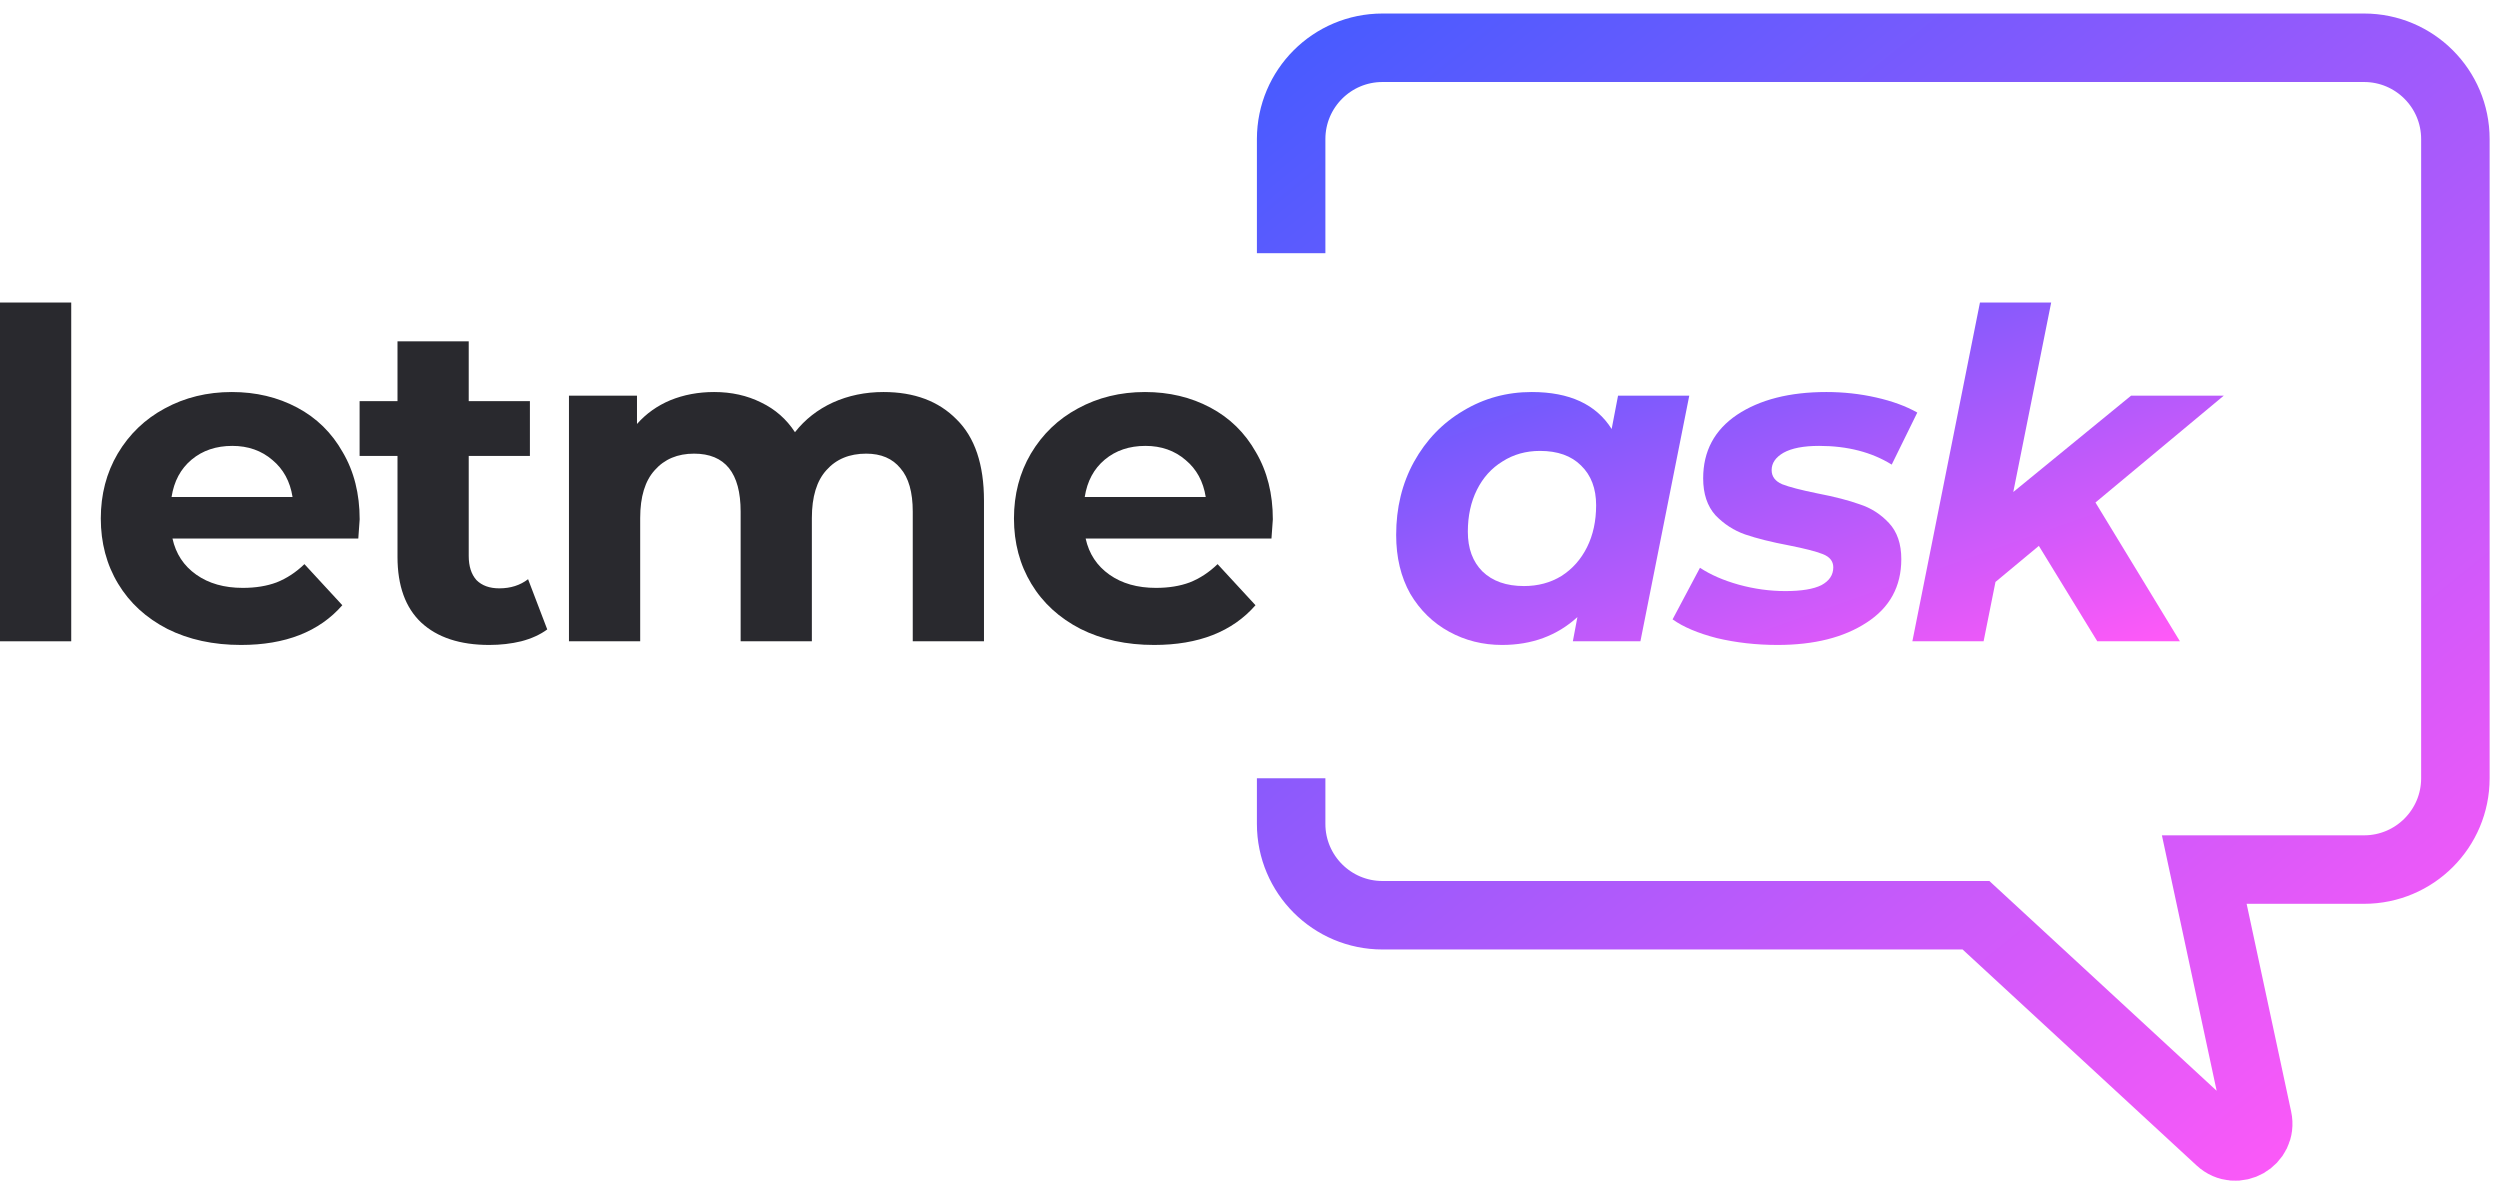
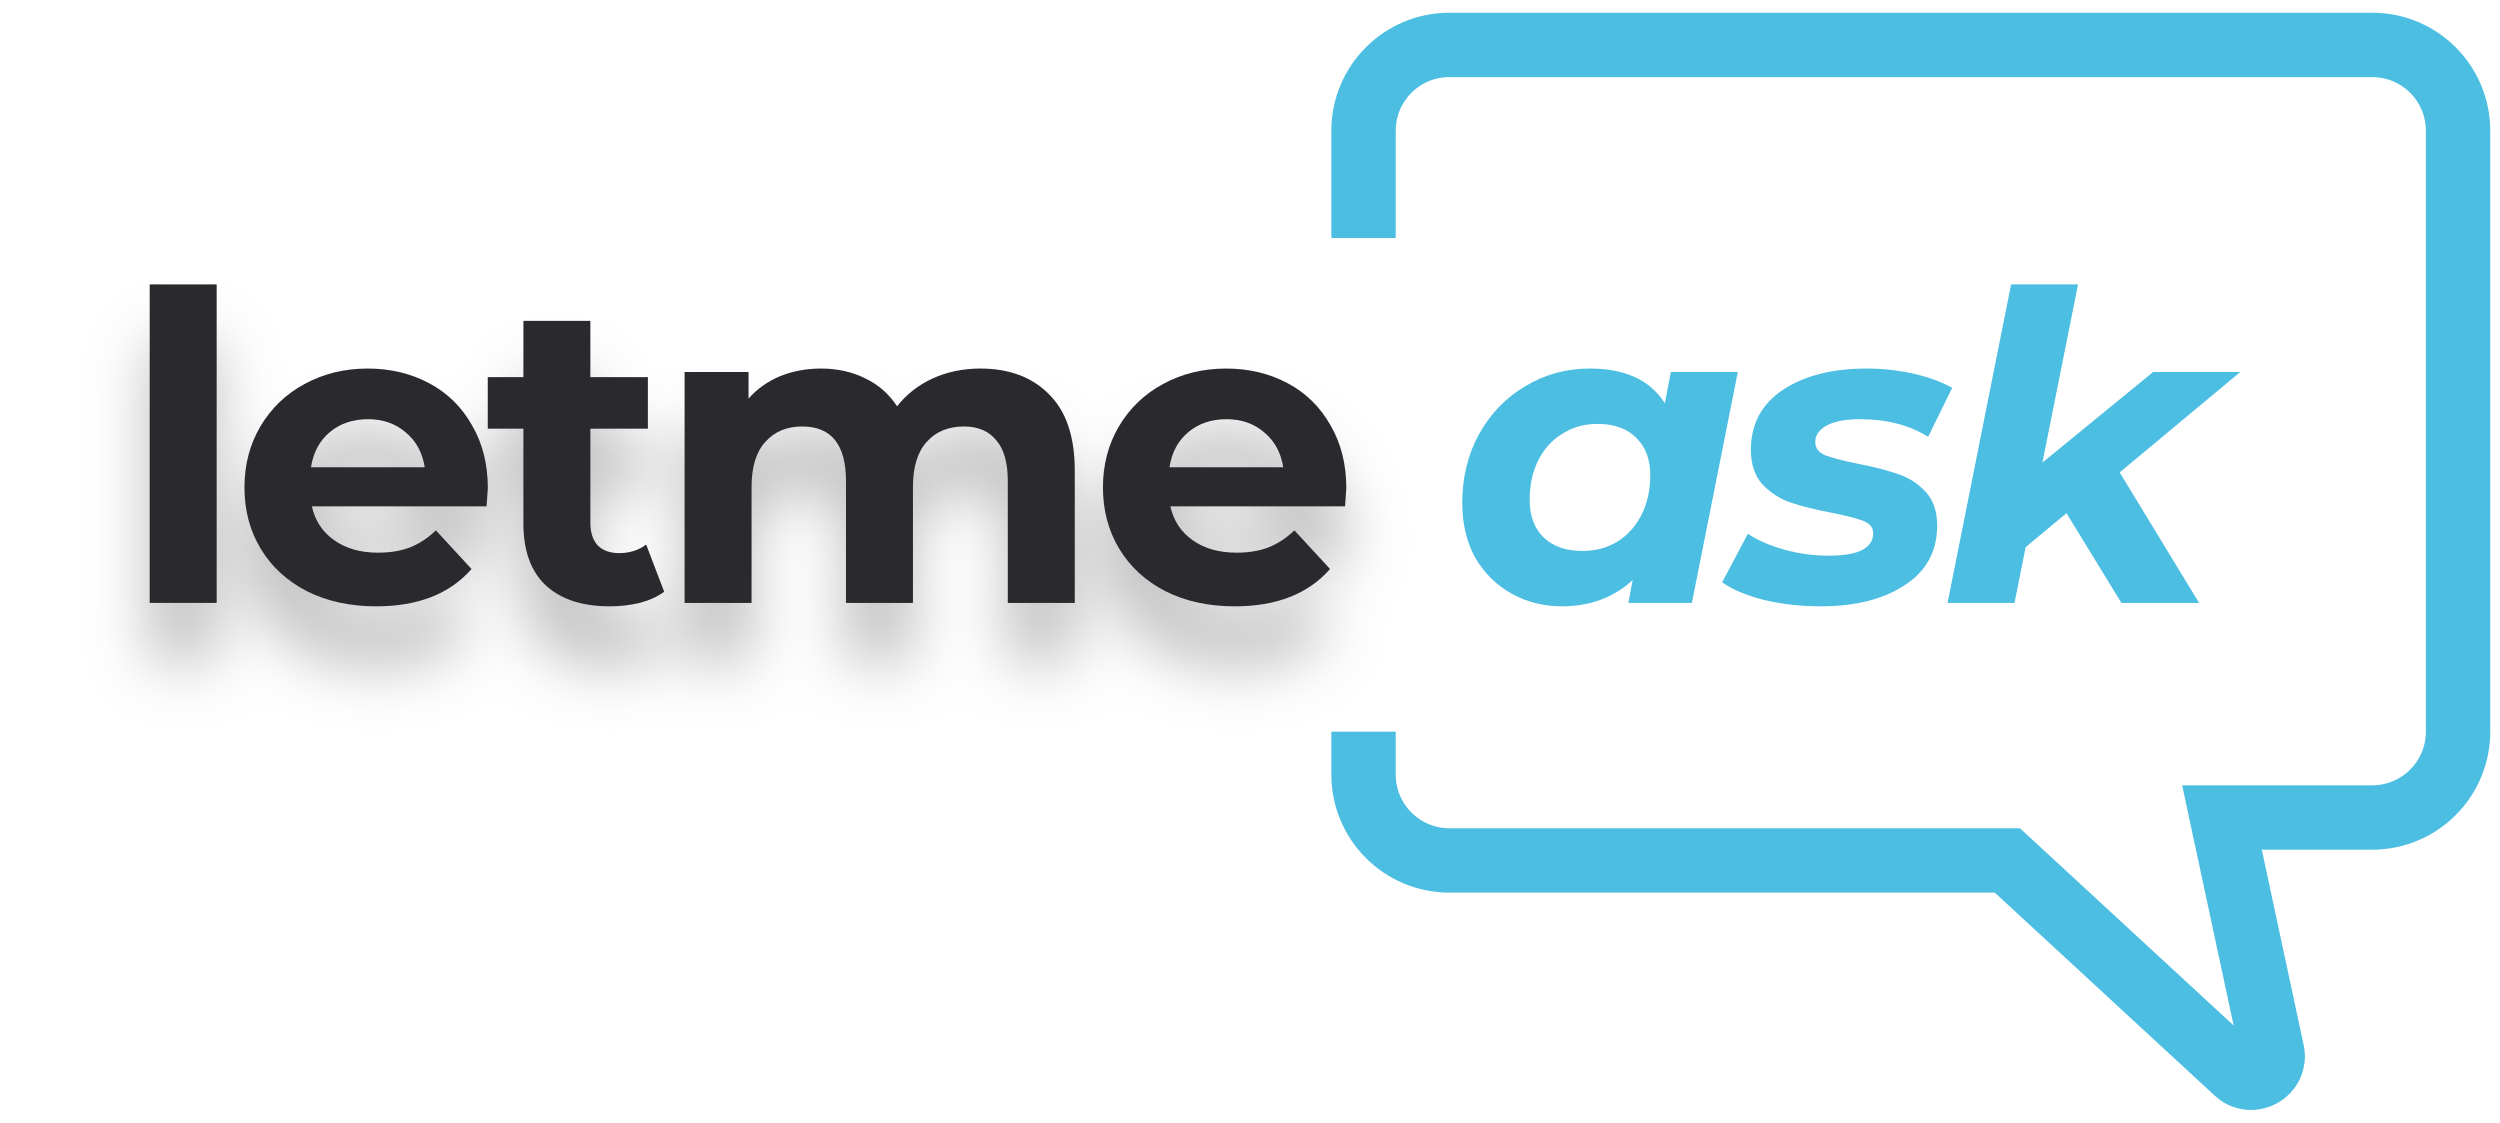
- <svg xmlns="http://www.w3.org/2000/svg" width="157" height="75" viewBox="0 0 157 75" fill="none">
-   <path d="M0 18.999H4.473V40.273H0V18.999Z" fill="#29292E" />
-   <path d="M22.587 32.618C22.587 32.675 22.558 33.077 22.501 33.822H10.832C11.042 34.778 11.539 35.533 12.323 36.087C13.106 36.642 14.081 36.919 15.247 36.919C16.05 36.919 16.757 36.804 17.369 36.575C18 36.326 18.583 35.944 19.118 35.428L21.498 38.008C20.045 39.671 17.923 40.503 15.133 40.503C13.393 40.503 11.854 40.168 10.516 39.499C9.178 38.811 8.146 37.865 7.42 36.661C6.693 35.457 6.33 34.09 6.33 32.561C6.33 31.051 6.684 29.694 7.391 28.489C8.117 27.266 9.102 26.32 10.344 25.651C11.606 24.963 13.011 24.619 14.559 24.619C16.069 24.619 17.436 24.944 18.659 25.593C19.883 26.243 20.838 27.18 21.526 28.403C22.234 29.608 22.587 31.012 22.587 32.618ZM14.588 28.002C13.575 28.002 12.724 28.289 12.036 28.862C11.348 29.436 10.927 30.219 10.774 31.213H18.372C18.22 30.238 17.799 29.464 17.111 28.891C16.423 28.298 15.582 28.002 14.588 28.002Z" fill="#29292E" />
-   <path d="M34.367 39.528C33.928 39.853 33.383 40.102 32.733 40.273C32.102 40.426 31.433 40.503 30.726 40.503C28.891 40.503 27.467 40.035 26.454 39.098C25.46 38.161 24.963 36.785 24.963 34.969V28.633H22.583V25.192H24.963V21.436H29.436V25.192H33.278V28.633H29.436V34.912C29.436 35.562 29.598 36.068 29.923 36.431C30.267 36.776 30.745 36.948 31.357 36.948C32.064 36.948 32.666 36.756 33.163 36.374L34.367 39.528Z" fill="#29292E" />
-   <path d="M55.486 24.619C57.417 24.619 58.946 25.192 60.074 26.339C61.221 27.467 61.794 29.168 61.794 31.443V40.273H57.321V32.131C57.321 30.907 57.063 29.999 56.547 29.407C56.05 28.795 55.333 28.489 54.397 28.489C53.345 28.489 52.514 28.833 51.902 29.522C51.291 30.191 50.985 31.194 50.985 32.532V40.273H46.512V32.131C46.512 29.703 45.537 28.489 43.587 28.489C42.555 28.489 41.733 28.833 41.122 29.522C40.51 30.191 40.204 31.194 40.204 32.532V40.273H35.731V24.848H40.003V26.626C40.577 25.976 41.275 25.479 42.096 25.135C42.938 24.791 43.855 24.619 44.849 24.619C45.938 24.619 46.923 24.838 47.802 25.278C48.681 25.699 49.389 26.32 49.924 27.142C50.555 26.339 51.348 25.718 52.304 25.278C53.279 24.838 54.339 24.619 55.486 24.619Z" fill="#29292E" />
-   <path d="M79.934 32.618C79.934 32.675 79.906 33.077 79.848 33.822H68.179C68.389 34.778 68.886 35.533 69.67 36.087C70.454 36.642 71.428 36.919 72.594 36.919C73.397 36.919 74.104 36.804 74.716 36.575C75.347 36.326 75.93 35.944 76.465 35.428L78.845 38.008C77.392 39.671 75.27 40.503 72.48 40.503C70.74 40.503 69.201 40.168 67.864 39.499C66.525 38.811 65.493 37.865 64.767 36.661C64.041 35.457 63.677 34.09 63.677 32.561C63.677 31.051 64.031 29.694 64.738 28.489C65.465 27.266 66.449 26.32 67.692 25.651C68.953 24.963 70.358 24.619 71.906 24.619C73.416 24.619 74.783 24.944 76.006 25.593C77.23 26.243 78.185 27.18 78.874 28.403C79.581 29.608 79.934 31.012 79.934 32.618ZM71.935 28.002C70.922 28.002 70.071 28.289 69.383 28.862C68.695 29.436 68.275 30.219 68.121 31.213H75.72C75.567 30.238 75.146 29.464 74.458 28.891C73.77 28.298 72.929 28.002 71.935 28.002Z" fill="#29292E" />
-   <path d="M106.086 24.848L103.018 40.273H98.775L99.061 38.754C97.781 39.92 96.204 40.503 94.331 40.503C93.126 40.503 92.018 40.226 91.005 39.671C89.992 39.117 89.179 38.324 88.567 37.292C87.975 36.24 87.679 35.007 87.679 33.593C87.679 31.892 88.051 30.363 88.797 29.006C89.561 27.629 90.594 26.559 91.894 25.794C93.193 25.011 94.627 24.619 96.194 24.619C98.564 24.619 100.237 25.393 101.212 26.941L101.613 24.848H106.086ZM95.707 36.804C96.586 36.804 97.37 36.594 98.058 36.173C98.746 35.734 99.281 35.132 99.664 34.367C100.046 33.602 100.237 32.723 100.237 31.729C100.237 30.678 99.922 29.846 99.291 29.235C98.679 28.623 97.819 28.317 96.71 28.317C95.831 28.317 95.047 28.537 94.359 28.977C93.671 29.397 93.136 29.99 92.754 30.754C92.371 31.519 92.18 32.398 92.18 33.392C92.18 34.444 92.486 35.275 93.098 35.887C93.728 36.498 94.598 36.804 95.707 36.804Z" fill="url(#paint0_linear)" />
-   <path d="M111.632 40.503C110.294 40.503 109.023 40.359 107.819 40.073C106.634 39.767 105.707 39.375 105.038 38.897L106.758 35.657C107.427 36.097 108.239 36.451 109.195 36.718C110.17 36.986 111.145 37.12 112.119 37.12C113.133 37.12 113.888 36.995 114.385 36.747C114.882 36.479 115.13 36.106 115.13 35.629C115.13 35.246 114.91 34.969 114.471 34.797C114.031 34.625 113.324 34.444 112.349 34.252C111.24 34.042 110.323 33.813 109.596 33.564C108.889 33.316 108.268 32.914 107.733 32.36C107.217 31.787 106.959 31.012 106.959 30.038C106.959 28.336 107.666 27.008 109.08 26.052C110.514 25.096 112.387 24.619 114.7 24.619C115.77 24.619 116.812 24.733 117.825 24.963C118.838 25.192 119.698 25.508 120.406 25.909L118.8 29.177C117.538 28.394 116.019 28.002 114.241 28.002C113.266 28.002 112.521 28.145 112.005 28.432C111.508 28.719 111.259 29.082 111.259 29.522C111.259 29.923 111.479 30.219 111.919 30.41C112.358 30.582 113.094 30.774 114.127 30.984C115.216 31.194 116.105 31.424 116.793 31.672C117.5 31.901 118.112 32.293 118.628 32.847C119.144 33.402 119.402 34.157 119.402 35.113C119.402 36.833 118.676 38.161 117.223 39.098C115.79 40.035 113.926 40.503 111.632 40.503Z" fill="url(#paint1_linear)" />
-   <path d="M131.595 31.557L136.899 40.273H131.71L128.04 34.281L125.316 36.546L124.57 40.273H120.097L124.341 18.999H128.814L126.434 30.898L133.831 24.848H139.652L131.595 31.557Z" fill="url(#paint2_linear)" />
-   <path d="M81.084 15.902V8.734C81.084 5.567 83.652 3 86.819 3H148.463C151.63 3 154.198 5.567 154.198 8.734V48.875C154.198 52.042 151.63 54.609 148.463 54.609H138.428L141.782 70.26C142.075 71.628 140.436 72.563 139.408 71.614L124.092 57.477H86.819C83.652 57.477 81.084 54.909 81.084 51.742V48.875" stroke="url(#paint3_linear)" stroke-width="4.301" />
+ <svg xmlns="http://www.w3.org/2000/svg" width="167" height="75" viewBox="0 0 167 75" fill="none">
+   <g filter="url(#filter0_d)">
+     <path d="M10 18.999H14.473V40.274H10V18.999Z" fill="#29292E" />
+     <path d="M32.587 32.618C32.587 32.675 32.559 33.077 32.501 33.822H20.832C21.042 34.778 21.539 35.533 22.323 36.087C23.106 36.642 24.081 36.919 25.247 36.919C26.05 36.919 26.757 36.804 27.369 36.575C28 36.326 28.583 35.944 29.118 35.428L31.498 38.008C30.045 39.672 27.923 40.503 25.133 40.503C23.393 40.503 21.854 40.169 20.516 39.499C19.178 38.811 18.146 37.865 17.42 36.661C16.693 35.457 16.33 34.09 16.33 32.561C16.33 31.051 16.684 29.694 17.391 28.489C18.117 27.266 19.102 26.32 20.344 25.651C21.606 24.963 23.011 24.619 24.559 24.619C26.069 24.619 27.436 24.944 28.659 25.594C29.883 26.244 30.838 27.18 31.526 28.403C32.234 29.608 32.587 31.013 32.587 32.618ZM24.588 28.002C23.575 28.002 22.724 28.289 22.036 28.862C21.348 29.436 20.927 30.219 20.774 31.213H28.372C28.22 30.238 27.799 29.464 27.111 28.891C26.423 28.298 25.582 28.002 24.588 28.002Z" fill="#29292E" />
+     <path d="M44.367 39.528C43.928 39.853 43.383 40.102 42.733 40.274C42.102 40.426 41.433 40.503 40.726 40.503C38.891 40.503 37.467 40.035 36.454 39.098C35.46 38.161 34.963 36.785 34.963 34.969V28.633H32.583V25.192H34.963V21.436H39.436V25.192H43.278V28.633H39.436V34.912C39.436 35.562 39.598 36.068 39.923 36.431C40.267 36.776 40.745 36.948 41.357 36.948C42.064 36.948 42.666 36.757 43.163 36.374L44.367 39.528Z" fill="#29292E" />
+     <path d="M65.486 24.619C67.417 24.619 68.946 25.192 70.074 26.339C71.221 27.467 71.794 29.168 71.794 31.443V40.274H67.321V32.131C67.321 30.907 67.063 30 66.547 29.407C66.05 28.795 65.333 28.489 64.397 28.489C63.345 28.489 62.514 28.834 61.902 29.522C61.291 30.191 60.985 31.194 60.985 32.532V40.274H56.512V32.131C56.512 29.703 55.537 28.489 53.587 28.489C52.555 28.489 51.733 28.834 51.122 29.522C50.51 30.191 50.204 31.194 50.204 32.532V40.274H45.731V24.848H50.003V26.626C50.577 25.976 51.275 25.479 52.096 25.135C52.938 24.791 53.855 24.619 54.849 24.619C55.938 24.619 56.923 24.838 57.802 25.278C58.681 25.699 59.389 26.32 59.924 27.142C60.555 26.339 61.348 25.718 62.304 25.278C63.279 24.838 64.339 24.619 65.486 24.619Z" fill="#29292E" />
+     <path d="M89.934 32.618C89.934 32.675 89.906 33.077 89.848 33.822H78.179C78.389 34.778 78.886 35.533 79.67 36.087C80.454 36.642 81.428 36.919 82.594 36.919C83.397 36.919 84.104 36.804 84.716 36.575C85.347 36.326 85.93 35.944 86.465 35.428L88.845 38.008C87.392 39.672 85.27 40.503 82.48 40.503C80.74 40.503 79.201 40.169 77.864 39.499C76.525 38.811 75.493 37.865 74.767 36.661C74.041 35.457 73.677 34.09 73.677 32.561C73.677 31.051 74.031 29.694 74.738 28.489C75.465 27.266 76.449 26.32 77.692 25.651C78.953 24.963 80.358 24.619 81.906 24.619C83.416 24.619 84.783 24.944 86.006 25.594C87.23 26.244 88.185 27.18 88.874 28.403C89.581 29.608 89.934 31.013 89.934 32.618ZM81.935 28.002C80.922 28.002 80.071 28.289 79.383 28.862C78.695 29.436 78.275 30.219 78.121 31.213H85.72C85.567 30.238 85.146 29.464 84.458 28.891C83.77 28.298 82.929 28.002 81.935 28.002Z" fill="#29292E" />
+   </g>
+   <path d="M116.086 24.848L113.018 40.274H108.775L109.061 38.754C107.781 39.92 106.204 40.503 104.331 40.503C103.126 40.503 102.018 40.226 101.005 39.672C99.992 39.117 99.179 38.324 98.567 37.292C97.975 36.24 97.679 35.008 97.679 33.593C97.679 31.892 98.051 30.363 98.797 29.006C99.561 27.629 100.594 26.559 101.893 25.794C103.193 25.011 104.627 24.619 106.194 24.619C108.564 24.619 110.237 25.393 111.212 26.941L111.613 24.848H116.086ZM105.707 36.804C106.586 36.804 107.37 36.594 108.058 36.173C108.746 35.734 109.281 35.132 109.664 34.367C110.046 33.603 110.237 32.723 110.237 31.729C110.237 30.678 109.922 29.847 109.291 29.235C108.679 28.623 107.819 28.317 106.71 28.317C105.831 28.317 105.047 28.537 104.359 28.977C103.671 29.397 103.136 29.99 102.754 30.755C102.371 31.519 102.18 32.398 102.18 33.392C102.18 34.444 102.486 35.275 103.098 35.887C103.728 36.498 104.598 36.804 105.707 36.804Z" fill="#4CBEE2" />
+   <path d="M121.632 40.503C120.294 40.503 119.023 40.36 117.819 40.073C116.634 39.767 115.707 39.375 115.038 38.897L116.758 35.657C117.427 36.097 118.239 36.451 119.195 36.718C120.17 36.986 121.145 37.12 122.119 37.12C123.133 37.12 123.888 36.995 124.385 36.747C124.882 36.479 125.13 36.107 125.13 35.629C125.13 35.246 124.91 34.969 124.471 34.797C124.031 34.625 123.324 34.444 122.349 34.252C121.24 34.042 120.323 33.813 119.596 33.564C118.889 33.316 118.268 32.914 117.733 32.36C117.217 31.787 116.959 31.013 116.959 30.038C116.959 28.337 117.666 27.008 119.08 26.052C120.514 25.097 122.387 24.619 124.7 24.619C125.77 24.619 126.812 24.733 127.825 24.963C128.838 25.192 129.698 25.508 130.406 25.909L128.8 29.178C127.538 28.394 126.019 28.002 124.241 28.002C123.266 28.002 122.521 28.145 122.005 28.432C121.508 28.719 121.259 29.082 121.259 29.522C121.259 29.923 121.479 30.219 121.919 30.41C122.358 30.582 123.094 30.774 124.127 30.984C125.216 31.194 126.105 31.424 126.793 31.672C127.5 31.901 128.112 32.293 128.628 32.848C129.144 33.402 129.402 34.157 129.402 35.113C129.402 36.833 128.676 38.161 127.223 39.098C125.79 40.035 123.926 40.503 121.632 40.503Z" fill="#4CBEE2" />
+   <path d="M141.595 31.557L146.899 40.274H141.71L138.04 34.281L135.316 36.546L134.57 40.274H130.097L134.341 18.999H138.814L136.434 30.898L143.831 24.848H149.652L141.595 31.557Z" fill="#4CBEE2" />
+   <path d="M91.084 15.902V8.734C91.084 5.567 93.652 3 96.819 3H158.463C161.63 3 164.198 5.567 164.198 8.734V48.875C164.198 52.042 161.63 54.609 158.463 54.609H148.428L151.782 70.26C152.075 71.628 150.436 72.563 149.408 71.614L134.092 57.477H96.819C93.652 57.477 91.084 54.909 91.084 51.742V48.875" stroke="#4CBEE2" stroke-width="4.301" />
  <defs>
-     <linearGradient id="paint0_linear" x1="87.679" y1="18.999" x2="99.758" y2="53.111" gradientUnits="userSpaceOnUse">
-       <stop stop-color="#485BFF" />
-       <stop offset="1" stop-color="#FF59F8" />
-     </linearGradient>
-     <linearGradient id="paint1_linear" x1="87.679" y1="18.999" x2="99.758" y2="53.111" gradientUnits="userSpaceOnUse">
-       <stop stop-color="#485BFF" />
-       <stop offset="1" stop-color="#FF59F8" />
-     </linearGradient>
-     <linearGradient id="paint2_linear" x1="87.679" y1="18.999" x2="99.758" y2="53.111" gradientUnits="userSpaceOnUse">
-       <stop stop-color="#485BFF" />
-       <stop offset="1" stop-color="#FF59F8" />
-     </linearGradient>
-     <linearGradient id="paint3_linear" x1="81.084" y1="3" x2="141.295" y2="77.547" gradientUnits="userSpaceOnUse">
-       <stop stop-color="#485BFF" />
-       <stop offset="1" stop-color="#FF59F8" />
-     </linearGradient>
+     <filter id="filter0_d" x="-4" y="8.999" width="107.934" height="49.504" filterUnits="userSpaceOnUse" color-interpolation-filters="sRGB">
+       <feFlood flood-opacity="0" result="BackgroundImageFix" />
+       <feColorMatrix in="SourceAlpha" type="matrix" values="0 0 0 0 0 0 0 0 0 0 0 0 0 0 0 0 0 0 127 0" />
+       <feOffset dy="4" />
+       <feGaussianBlur stdDeviation="2" />
+       <feColorMatrix type="matrix" values="0 0 0 0 0 0 0 0 0 0 0 0 0 0 0 0 0 0 0.25 0" />
+       <feBlend mode="normal" in2="BackgroundImageFix" result="effect1_dropShadow" />
+       <feBlend mode="normal" in="SourceGraphic" in2="effect1_dropShadow" result="shape" />
+     </filter>
  </defs>
</svg>
